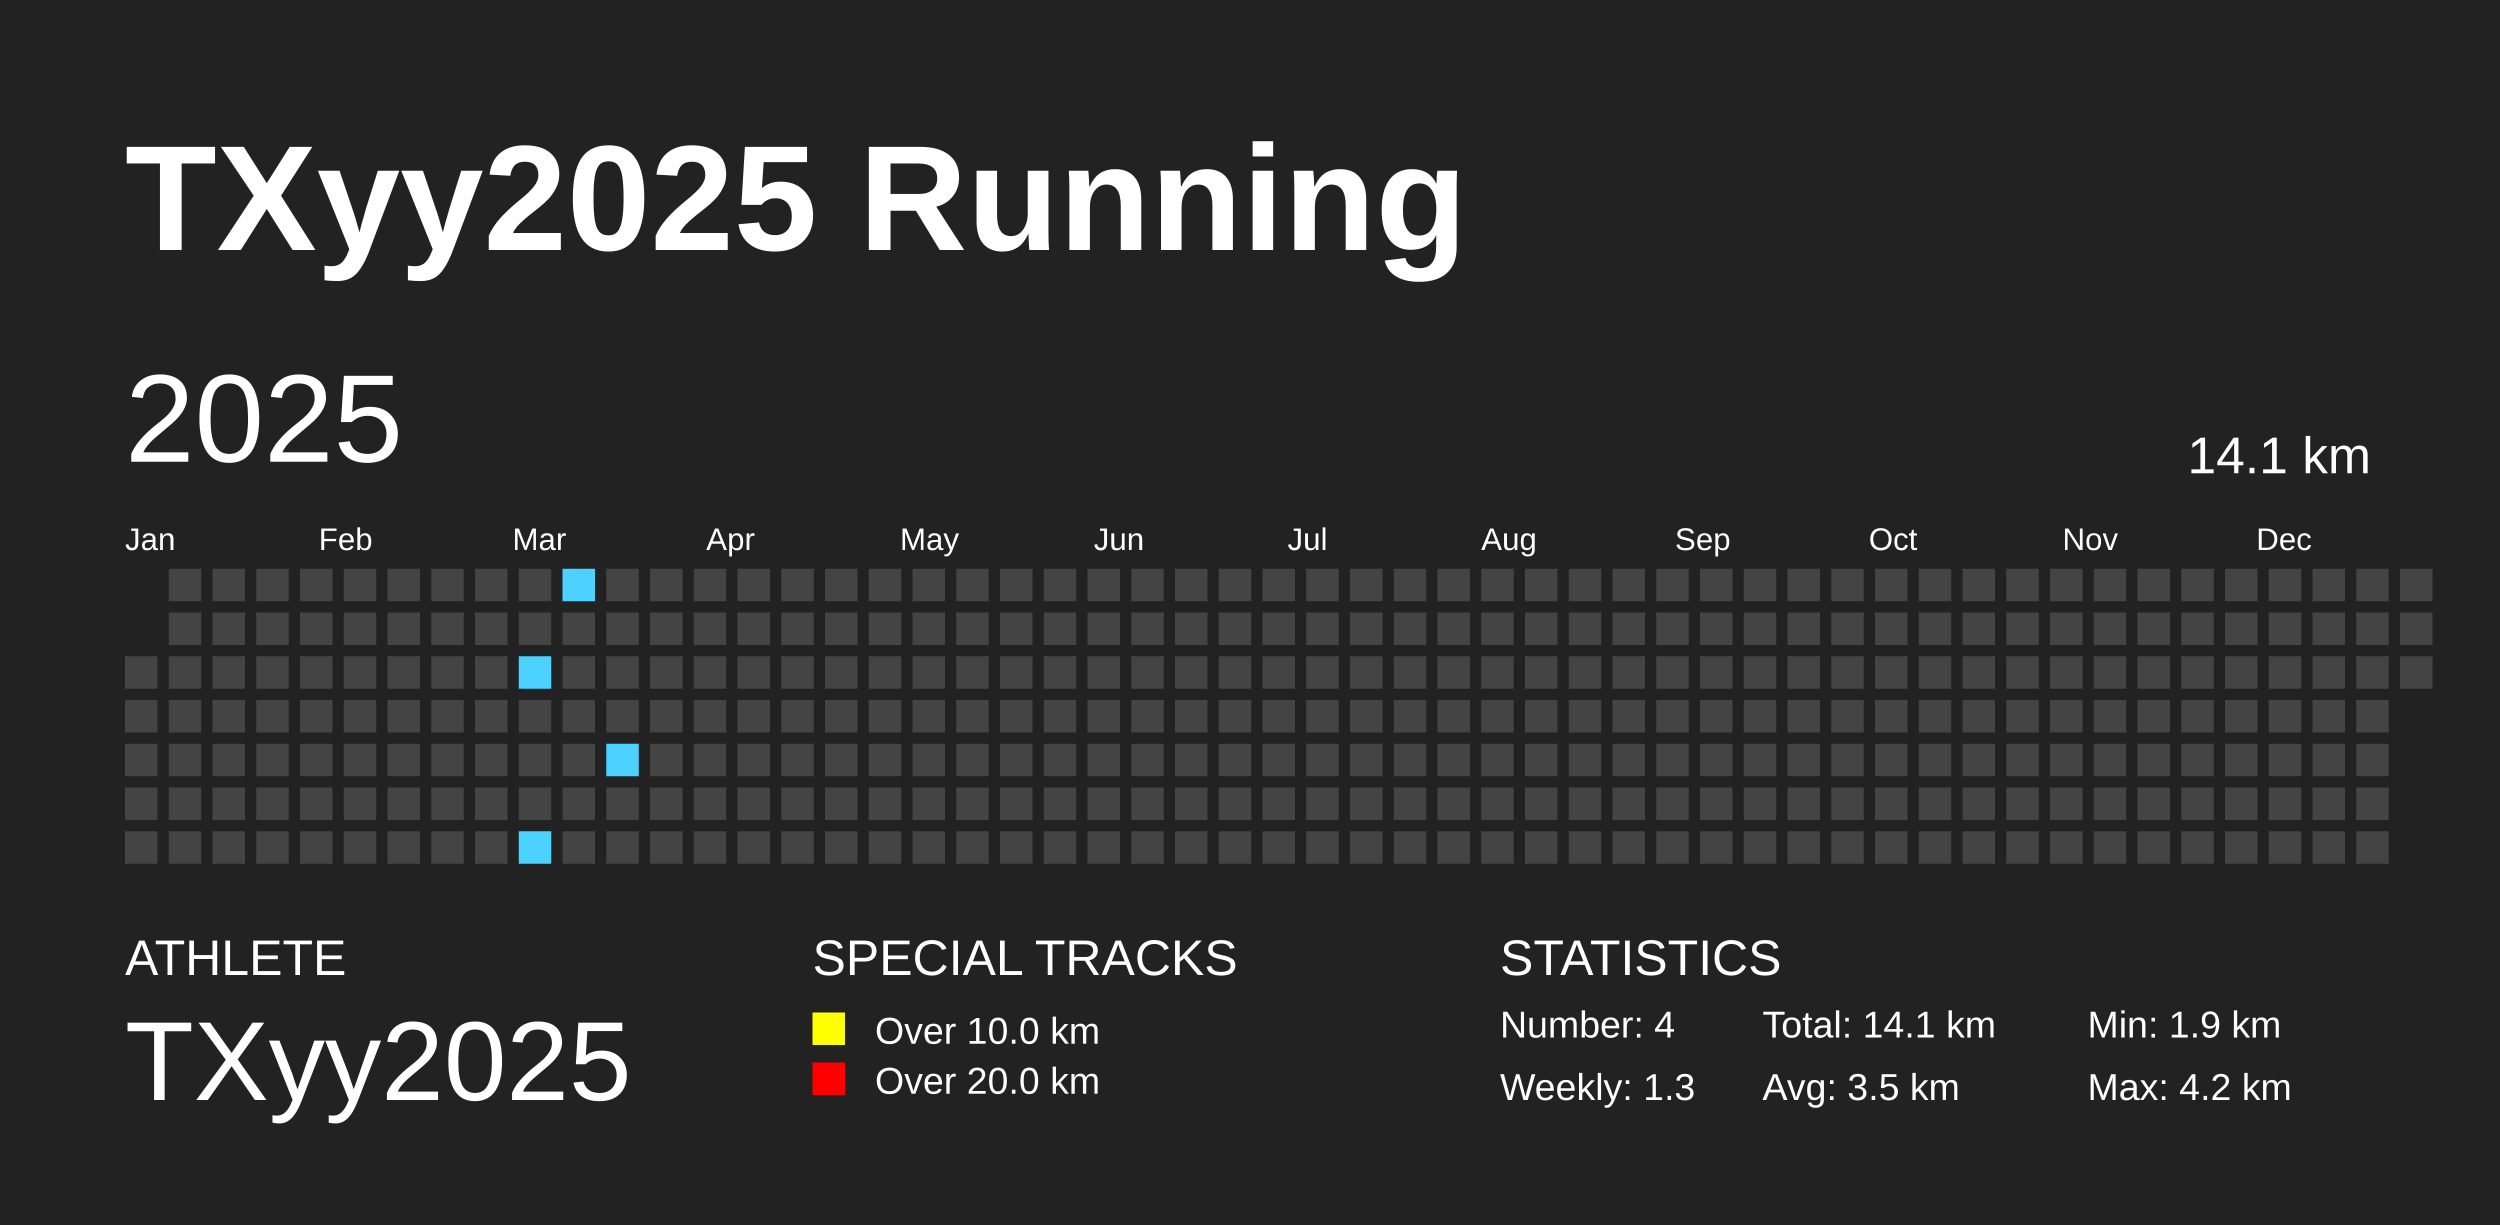
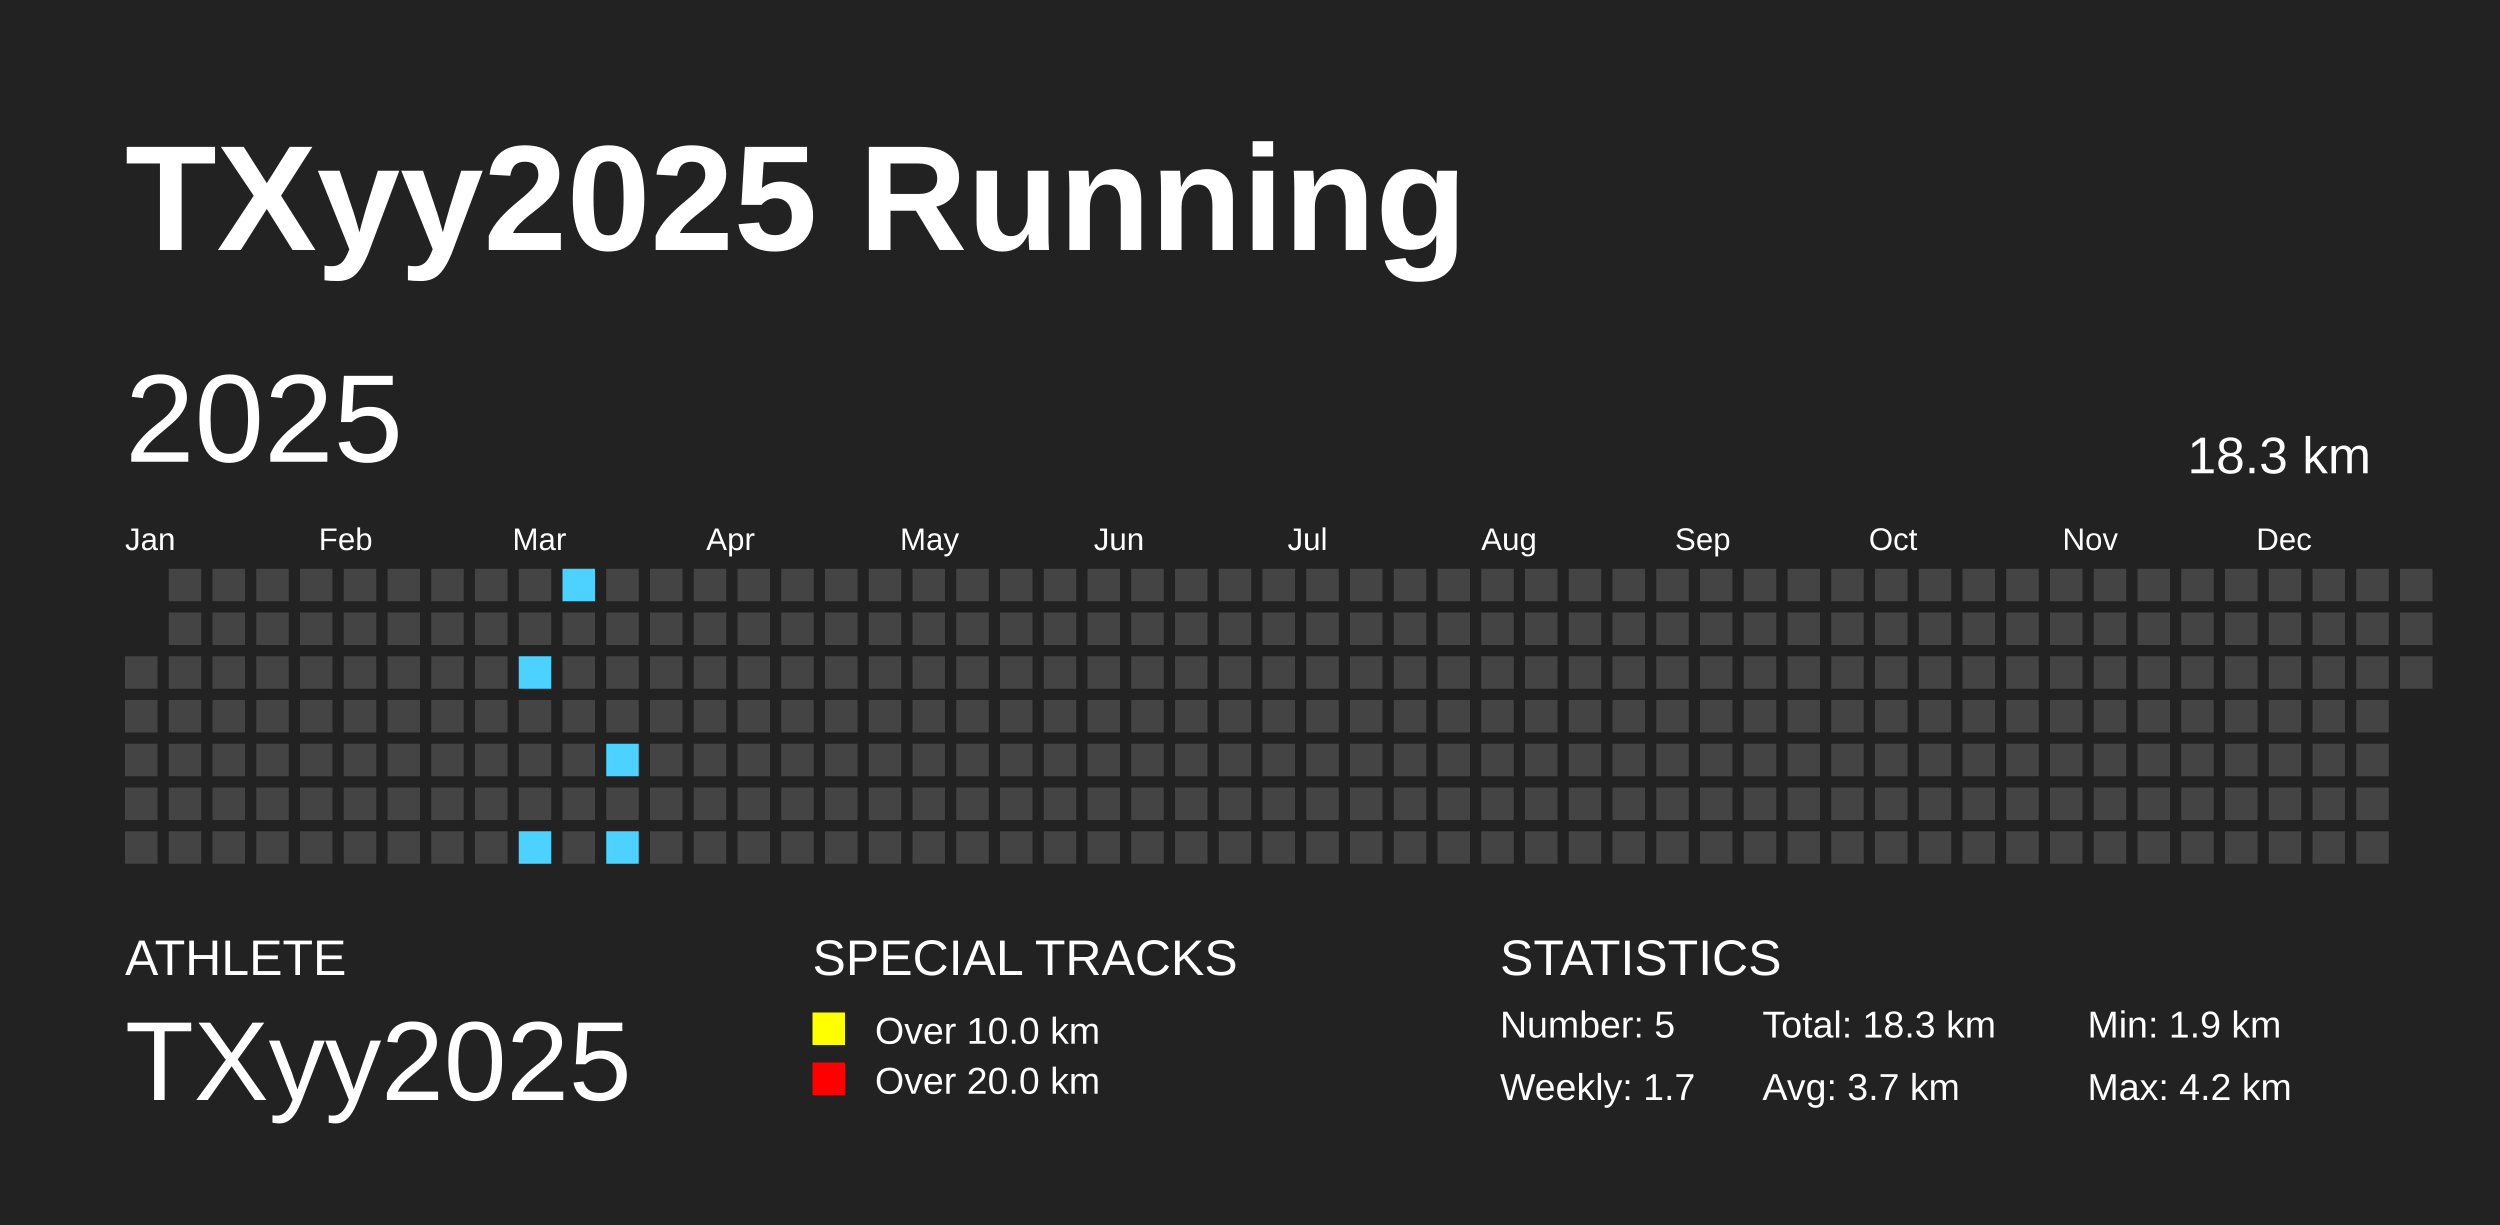
<svg xmlns="http://www.w3.org/2000/svg" baseProfile="full" height="98mm" version="1.1" viewBox="0,0,200,98" width="200mm">
  <defs />
  <rect fill="#222222" height="98" width="200" x="0" y="0" />
  <text fill="#FFFFFF" style="font-size:12px; font-family:Arial; font-weight:bold;" x="10" y="20">TXyy2025 Running</text>
  <text fill="#FFFFFF" style="font-size:4px; font-family:Arial" x="10" y="78">ATHLETE</text>
  <text fill="#FFFFFF" style="font-size:9px; font-family:Arial" x="10" y="88">TXyy2025</text>
  <text fill="#FFFFFF" style="font-size:4px; font-family:Arial" x="65" y="78">SPECIAL TRACKS</text>
  <rect fill="yellow" height="2.6" width="2.6" x="65" y="81" />
  <text fill="#FFFFFF" style="font-size:3px; font-family:Arial" x="70" y="83.5">Over 10.0 km</text>
  <rect fill="red" height="2.6" width="2.6" x="65" y="85" />
  <text fill="#FFFFFF" style="font-size:3px; font-family:Arial" x="70" y="87.5">Over 20.0 km</text>
  <text fill="#FFFFFF" style="font-size:4px; font-family:Arial" x="120" y="78">STATISTICS</text>
-   <text fill="#FFFFFF" style="font-size:3px; font-family:Arial" x="120" y="83">Number: 4</text>
-   <text fill="#FFFFFF" style="font-size:3px; font-family:Arial" x="120" y="88">Weekly: 1.3</text>
-   <text fill="#FFFFFF" style="font-size:3px; font-family:Arial" x="141" y="83">Total: 14.1 km</text>
-   <text fill="#FFFFFF" style="font-size:3px; font-family:Arial" x="141" y="88">Avg: 3.5 km</text>
+   <text fill="#FFFFFF" style="font-size:3px; font-family:Arial" x="120" y="83">Number: 5</text>
+   <text fill="#FFFFFF" style="font-size:3px; font-family:Arial" x="120" y="88">Weekly: 1.7</text>
+   <text fill="#FFFFFF" style="font-size:3px; font-family:Arial" x="141" y="83">Total: 18.3 km</text>
+   <text fill="#FFFFFF" style="font-size:3px; font-family:Arial" x="141" y="88">Avg: 3.7 km</text>
  <text fill="#FFFFFF" style="font-size:3px; font-family:Arial" x="167" y="83">Min: 1.9 km</text>
  <text fill="#FFFFFF" style="font-size:3px; font-family:Arial" x="167" y="88">Max: 4.2 km</text>
  <text dominant-baseline="hanging" fill="#FFFFFF" style="font-size:10.0px; font-family:Arial;" x="10" y="30">2025</text>
-   <text dominant-baseline="hanging" fill="#FFFFFF" style="font-size:4.125px; font-family:Arial;" x="175" y="35">14.1 km</text>
+   <text dominant-baseline="hanging" fill="#FFFFFF" style="font-size:4.125px; font-family:Arial;" x="175" y="35">18.3 km</text>
  <text fill="#FFFFFF" style="font-size:2.5px; font-family:Arial" x="10.0" y="44">Jan</text>
  <text fill="#FFFFFF" style="font-size:2.5px; font-family:Arial" x="25.5" y="44">Feb</text>
  <text fill="#FFFFFF" style="font-size:2.5px; font-family:Arial" x="41.0" y="44">Mar</text>
  <text fill="#FFFFFF" style="font-size:2.5px; font-family:Arial" x="56.5" y="44">Apr</text>
  <text fill="#FFFFFF" style="font-size:2.5px; font-family:Arial" x="72.0" y="44">May</text>
  <text fill="#FFFFFF" style="font-size:2.5px; font-family:Arial" x="87.5" y="44">Jun</text>
  <text fill="#FFFFFF" style="font-size:2.5px; font-family:Arial" x="103.0" y="44">Jul</text>
  <text fill="#FFFFFF" style="font-size:2.5px; font-family:Arial" x="118.5" y="44">Aug</text>
  <text fill="#FFFFFF" style="font-size:2.5px; font-family:Arial" x="134.0" y="44">Sep</text>
  <text fill="#FFFFFF" style="font-size:2.5px; font-family:Arial" x="149.5" y="44">Oct</text>
  <text fill="#FFFFFF" style="font-size:2.5px; font-family:Arial" x="165.0" y="44">Nov</text>
  <text fill="#FFFFFF" style="font-size:2.5px; font-family:Arial" x="180.5" y="44">Dec</text>
  <rect fill="#444444" height="2.6" width="2.6" x="10.0" y="52.5" />
  <rect fill="#444444" height="2.6" width="2.6" x="10.0" y="56.0" />
  <rect fill="#444444" height="2.6" width="2.6" x="10.0" y="59.5" />
  <rect fill="#444444" height="2.6" width="2.6" x="10.0" y="63.0" />
  <rect fill="#444444" height="2.6" width="2.6" x="10.0" y="66.5" />
  <rect fill="#444444" height="2.6" width="2.6" x="13.5" y="45.5" />
  <rect fill="#444444" height="2.6" width="2.6" x="13.5" y="49.0" />
  <rect fill="#444444" height="2.6" width="2.6" x="13.5" y="52.5" />
  <rect fill="#444444" height="2.6" width="2.6" x="13.5" y="56.0" />
  <rect fill="#444444" height="2.6" width="2.6" x="13.5" y="59.5" />
  <rect fill="#444444" height="2.6" width="2.6" x="13.5" y="63.0" />
  <rect fill="#444444" height="2.6" width="2.6" x="13.5" y="66.5" />
  <rect fill="#444444" height="2.6" width="2.6" x="17.0" y="45.5" />
  <rect fill="#444444" height="2.6" width="2.6" x="17.0" y="49.0" />
  <rect fill="#444444" height="2.6" width="2.6" x="17.0" y="52.5" />
  <rect fill="#444444" height="2.6" width="2.6" x="17.0" y="56.0" />
  <rect fill="#444444" height="2.6" width="2.6" x="17.0" y="59.5" />
  <rect fill="#444444" height="2.6" width="2.6" x="17.0" y="63.0" />
  <rect fill="#444444" height="2.6" width="2.6" x="17.0" y="66.5" />
  <rect fill="#444444" height="2.6" width="2.6" x="20.5" y="45.5" />
  <rect fill="#444444" height="2.6" width="2.6" x="20.5" y="49.0" />
  <rect fill="#444444" height="2.6" width="2.6" x="20.5" y="52.5" />
  <rect fill="#444444" height="2.6" width="2.6" x="20.5" y="56.0" />
  <rect fill="#444444" height="2.6" width="2.6" x="20.5" y="59.5" />
  <rect fill="#444444" height="2.6" width="2.6" x="20.5" y="63.0" />
  <rect fill="#444444" height="2.6" width="2.6" x="20.5" y="66.5" />
  <rect fill="#444444" height="2.6" width="2.6" x="24.0" y="45.5" />
  <rect fill="#444444" height="2.6" width="2.6" x="24.0" y="49.0" />
  <rect fill="#444444" height="2.6" width="2.6" x="24.0" y="52.5" />
  <rect fill="#444444" height="2.6" width="2.6" x="24.0" y="56.0" />
  <rect fill="#444444" height="2.6" width="2.6" x="24.0" y="59.5" />
  <rect fill="#444444" height="2.6" width="2.6" x="24.0" y="63.0" />
  <rect fill="#444444" height="2.6" width="2.6" x="24.0" y="66.5" />
  <rect fill="#444444" height="2.6" width="2.6" x="27.5" y="45.5" />
  <rect fill="#444444" height="2.6" width="2.6" x="27.5" y="49.0" />
  <rect fill="#444444" height="2.6" width="2.6" x="27.5" y="52.5" />
  <rect fill="#444444" height="2.6" width="2.6" x="27.5" y="56.0" />
  <rect fill="#444444" height="2.6" width="2.6" x="27.5" y="59.5" />
  <rect fill="#444444" height="2.6" width="2.6" x="27.5" y="63.0" />
  <rect fill="#444444" height="2.6" width="2.6" x="27.5" y="66.5" />
  <rect fill="#444444" height="2.6" width="2.6" x="31.0" y="45.5" />
  <rect fill="#444444" height="2.6" width="2.6" x="31.0" y="49.0" />
  <rect fill="#444444" height="2.6" width="2.6" x="31.0" y="52.5" />
  <rect fill="#444444" height="2.6" width="2.6" x="31.0" y="56.0" />
  <rect fill="#444444" height="2.6" width="2.6" x="31.0" y="59.5" />
  <rect fill="#444444" height="2.6" width="2.6" x="31.0" y="63.0" />
  <rect fill="#444444" height="2.6" width="2.6" x="31.0" y="66.5" />
  <rect fill="#444444" height="2.6" width="2.6" x="34.5" y="45.5" />
  <rect fill="#444444" height="2.6" width="2.6" x="34.5" y="49.0" />
  <rect fill="#444444" height="2.6" width="2.6" x="34.5" y="52.5" />
  <rect fill="#444444" height="2.6" width="2.6" x="34.5" y="56.0" />
  <rect fill="#444444" height="2.6" width="2.6" x="34.5" y="59.5" />
  <rect fill="#444444" height="2.6" width="2.6" x="34.5" y="63.0" />
  <rect fill="#444444" height="2.6" width="2.6" x="34.5" y="66.5" />
  <rect fill="#444444" height="2.6" width="2.6" x="38.0" y="45.5" />
  <rect fill="#444444" height="2.6" width="2.6" x="38.0" y="49.0" />
  <rect fill="#444444" height="2.6" width="2.6" x="38.0" y="52.5" />
  <rect fill="#444444" height="2.6" width="2.6" x="38.0" y="56.0" />
  <rect fill="#444444" height="2.6" width="2.6" x="38.0" y="59.5" />
  <rect fill="#444444" height="2.6" width="2.6" x="38.0" y="63.0" />
  <rect fill="#444444" height="2.6" width="2.6" x="38.0" y="66.5" />
  <rect fill="#444444" height="2.6" width="2.6" x="41.5" y="45.5" />
  <rect fill="#444444" height="2.6" width="2.6" x="41.5" y="49.0" />
  <rect fill="#4DD2FF" height="2.6" width="2.6" x="41.5" y="52.5" />
  <rect fill="#444444" height="2.6" width="2.6" x="41.5" y="56.0" />
  <rect fill="#444444" height="2.6" width="2.6" x="41.5" y="59.5" />
  <rect fill="#444444" height="2.6" width="2.6" x="41.5" y="63.0" />
  <rect fill="#4DD2FF" height="2.6" width="2.6" x="41.5" y="66.5" />
  <rect fill="#4DD2FF" height="2.6" width="2.6" x="45.0" y="45.5" />
  <rect fill="#444444" height="2.6" width="2.6" x="45.0" y="49.0" />
  <rect fill="#444444" height="2.6" width="2.6" x="45.0" y="52.5" />
  <rect fill="#444444" height="2.6" width="2.6" x="45.0" y="56.0" />
  <rect fill="#444444" height="2.6" width="2.6" x="45.0" y="59.5" />
  <rect fill="#444444" height="2.6" width="2.6" x="45.0" y="63.0" />
  <rect fill="#444444" height="2.6" width="2.6" x="45.0" y="66.5" />
  <rect fill="#444444" height="2.6" width="2.6" x="48.5" y="45.5" />
  <rect fill="#444444" height="2.6" width="2.6" x="48.5" y="49.0" />
  <rect fill="#444444" height="2.6" width="2.6" x="48.5" y="52.5" />
  <rect fill="#444444" height="2.6" width="2.6" x="48.5" y="56.0" />
  <rect fill="#4DD2FF" height="2.6" width="2.6" x="48.5" y="59.5" />
  <rect fill="#444444" height="2.6" width="2.6" x="48.5" y="63.0" />
-   <rect fill="#444444" height="2.6" width="2.6" x="48.5" y="66.5" />
+   <rect fill="#4DD2FF" height="2.6" width="2.6" x="48.5" y="66.5" />
  <rect fill="#444444" height="2.6" width="2.6" x="52.0" y="45.5" />
  <rect fill="#444444" height="2.6" width="2.6" x="52.0" y="49.0" />
  <rect fill="#444444" height="2.6" width="2.6" x="52.0" y="52.5" />
  <rect fill="#444444" height="2.6" width="2.6" x="52.0" y="56.0" />
  <rect fill="#444444" height="2.6" width="2.6" x="52.0" y="59.5" />
  <rect fill="#444444" height="2.6" width="2.6" x="52.0" y="63.0" />
  <rect fill="#444444" height="2.6" width="2.6" x="52.0" y="66.5" />
  <rect fill="#444444" height="2.6" width="2.6" x="55.5" y="45.5" />
  <rect fill="#444444" height="2.6" width="2.6" x="55.5" y="49.0" />
  <rect fill="#444444" height="2.6" width="2.6" x="55.5" y="52.5" />
  <rect fill="#444444" height="2.6" width="2.6" x="55.5" y="56.0" />
  <rect fill="#444444" height="2.6" width="2.6" x="55.5" y="59.5" />
  <rect fill="#444444" height="2.6" width="2.6" x="55.5" y="63.0" />
  <rect fill="#444444" height="2.6" width="2.6" x="55.5" y="66.5" />
  <rect fill="#444444" height="2.6" width="2.6" x="59.0" y="45.5" />
  <rect fill="#444444" height="2.6" width="2.6" x="59.0" y="49.0" />
  <rect fill="#444444" height="2.6" width="2.6" x="59.0" y="52.5" />
  <rect fill="#444444" height="2.6" width="2.6" x="59.0" y="56.0" />
  <rect fill="#444444" height="2.6" width="2.6" x="59.0" y="59.5" />
  <rect fill="#444444" height="2.6" width="2.6" x="59.0" y="63.0" />
  <rect fill="#444444" height="2.6" width="2.6" x="59.0" y="66.5" />
  <rect fill="#444444" height="2.6" width="2.6" x="62.5" y="45.5" />
  <rect fill="#444444" height="2.6" width="2.6" x="62.5" y="49.0" />
  <rect fill="#444444" height="2.6" width="2.6" x="62.5" y="52.5" />
  <rect fill="#444444" height="2.6" width="2.6" x="62.5" y="56.0" />
  <rect fill="#444444" height="2.6" width="2.6" x="62.5" y="59.5" />
  <rect fill="#444444" height="2.6" width="2.6" x="62.5" y="63.0" />
  <rect fill="#444444" height="2.6" width="2.6" x="62.5" y="66.5" />
  <rect fill="#444444" height="2.6" width="2.6" x="66.0" y="45.5" />
  <rect fill="#444444" height="2.6" width="2.6" x="66.0" y="49.0" />
  <rect fill="#444444" height="2.6" width="2.6" x="66.0" y="52.5" />
  <rect fill="#444444" height="2.6" width="2.6" x="66.0" y="56.0" />
  <rect fill="#444444" height="2.6" width="2.6" x="66.0" y="59.5" />
  <rect fill="#444444" height="2.6" width="2.6" x="66.0" y="63.0" />
  <rect fill="#444444" height="2.6" width="2.6" x="66.0" y="66.5" />
  <rect fill="#444444" height="2.6" width="2.6" x="69.5" y="45.5" />
  <rect fill="#444444" height="2.6" width="2.6" x="69.5" y="49.0" />
  <rect fill="#444444" height="2.6" width="2.6" x="69.5" y="52.5" />
  <rect fill="#444444" height="2.6" width="2.6" x="69.5" y="56.0" />
  <rect fill="#444444" height="2.6" width="2.6" x="69.5" y="59.5" />
  <rect fill="#444444" height="2.6" width="2.6" x="69.5" y="63.0" />
  <rect fill="#444444" height="2.6" width="2.6" x="69.5" y="66.5" />
  <rect fill="#444444" height="2.6" width="2.6" x="73.0" y="45.5" />
  <rect fill="#444444" height="2.6" width="2.6" x="73.0" y="49.0" />
  <rect fill="#444444" height="2.6" width="2.6" x="73.0" y="52.5" />
  <rect fill="#444444" height="2.6" width="2.6" x="73.0" y="56.0" />
  <rect fill="#444444" height="2.6" width="2.6" x="73.0" y="59.5" />
  <rect fill="#444444" height="2.6" width="2.6" x="73.0" y="63.0" />
  <rect fill="#444444" height="2.6" width="2.6" x="73.0" y="66.5" />
  <rect fill="#444444" height="2.6" width="2.6" x="76.5" y="45.5" />
  <rect fill="#444444" height="2.6" width="2.6" x="76.5" y="49.0" />
  <rect fill="#444444" height="2.6" width="2.6" x="76.5" y="52.5" />
  <rect fill="#444444" height="2.6" width="2.6" x="76.5" y="56.0" />
  <rect fill="#444444" height="2.6" width="2.6" x="76.5" y="59.5" />
  <rect fill="#444444" height="2.6" width="2.6" x="76.5" y="63.0" />
  <rect fill="#444444" height="2.6" width="2.6" x="76.5" y="66.5" />
  <rect fill="#444444" height="2.6" width="2.6" x="80.0" y="45.5" />
  <rect fill="#444444" height="2.6" width="2.6" x="80.0" y="49.0" />
  <rect fill="#444444" height="2.6" width="2.6" x="80.0" y="52.5" />
  <rect fill="#444444" height="2.6" width="2.6" x="80.0" y="56.0" />
  <rect fill="#444444" height="2.6" width="2.6" x="80.0" y="59.5" />
  <rect fill="#444444" height="2.6" width="2.6" x="80.0" y="63.0" />
  <rect fill="#444444" height="2.6" width="2.6" x="80.0" y="66.5" />
  <rect fill="#444444" height="2.6" width="2.6" x="83.5" y="45.5" />
  <rect fill="#444444" height="2.6" width="2.6" x="83.5" y="49.0" />
  <rect fill="#444444" height="2.6" width="2.6" x="83.5" y="52.5" />
  <rect fill="#444444" height="2.6" width="2.6" x="83.5" y="56.0" />
  <rect fill="#444444" height="2.6" width="2.6" x="83.5" y="59.5" />
  <rect fill="#444444" height="2.6" width="2.6" x="83.5" y="63.0" />
  <rect fill="#444444" height="2.6" width="2.6" x="83.5" y="66.5" />
  <rect fill="#444444" height="2.6" width="2.6" x="87.0" y="45.5" />
  <rect fill="#444444" height="2.6" width="2.6" x="87.0" y="49.0" />
  <rect fill="#444444" height="2.6" width="2.6" x="87.0" y="52.5" />
  <rect fill="#444444" height="2.6" width="2.6" x="87.0" y="56.0" />
  <rect fill="#444444" height="2.6" width="2.6" x="87.0" y="59.5" />
  <rect fill="#444444" height="2.6" width="2.6" x="87.0" y="63.0" />
  <rect fill="#444444" height="2.6" width="2.6" x="87.0" y="66.5" />
  <rect fill="#444444" height="2.6" width="2.6" x="90.5" y="45.5" />
  <rect fill="#444444" height="2.6" width="2.6" x="90.5" y="49.0" />
  <rect fill="#444444" height="2.6" width="2.6" x="90.5" y="52.5" />
  <rect fill="#444444" height="2.6" width="2.6" x="90.5" y="56.0" />
  <rect fill="#444444" height="2.6" width="2.6" x="90.5" y="59.5" />
  <rect fill="#444444" height="2.6" width="2.6" x="90.5" y="63.0" />
  <rect fill="#444444" height="2.6" width="2.6" x="90.5" y="66.5" />
  <rect fill="#444444" height="2.6" width="2.6" x="94.0" y="45.5" />
  <rect fill="#444444" height="2.6" width="2.6" x="94.0" y="49.0" />
  <rect fill="#444444" height="2.6" width="2.6" x="94.0" y="52.5" />
  <rect fill="#444444" height="2.6" width="2.6" x="94.0" y="56.0" />
  <rect fill="#444444" height="2.6" width="2.6" x="94.0" y="59.5" />
  <rect fill="#444444" height="2.6" width="2.6" x="94.0" y="63.0" />
  <rect fill="#444444" height="2.6" width="2.6" x="94.0" y="66.5" />
  <rect fill="#444444" height="2.6" width="2.6" x="97.5" y="45.5" />
  <rect fill="#444444" height="2.6" width="2.6" x="97.5" y="49.0" />
  <rect fill="#444444" height="2.6" width="2.6" x="97.5" y="52.5" />
  <rect fill="#444444" height="2.6" width="2.6" x="97.5" y="56.0" />
  <rect fill="#444444" height="2.6" width="2.6" x="97.5" y="59.5" />
  <rect fill="#444444" height="2.6" width="2.6" x="97.5" y="63.0" />
  <rect fill="#444444" height="2.6" width="2.6" x="97.5" y="66.5" />
  <rect fill="#444444" height="2.6" width="2.6" x="101.0" y="45.5" />
  <rect fill="#444444" height="2.6" width="2.6" x="101.0" y="49.0" />
  <rect fill="#444444" height="2.6" width="2.6" x="101.0" y="52.5" />
  <rect fill="#444444" height="2.6" width="2.6" x="101.0" y="56.0" />
  <rect fill="#444444" height="2.6" width="2.6" x="101.0" y="59.5" />
  <rect fill="#444444" height="2.6" width="2.6" x="101.0" y="63.0" />
  <rect fill="#444444" height="2.6" width="2.6" x="101.0" y="66.5" />
  <rect fill="#444444" height="2.6" width="2.6" x="104.5" y="45.5" />
  <rect fill="#444444" height="2.6" width="2.6" x="104.5" y="49.0" />
  <rect fill="#444444" height="2.6" width="2.6" x="104.5" y="52.5" />
  <rect fill="#444444" height="2.6" width="2.6" x="104.5" y="56.0" />
  <rect fill="#444444" height="2.6" width="2.6" x="104.5" y="59.5" />
  <rect fill="#444444" height="2.6" width="2.6" x="104.5" y="63.0" />
  <rect fill="#444444" height="2.6" width="2.6" x="104.5" y="66.5" />
  <rect fill="#444444" height="2.6" width="2.6" x="108.0" y="45.5" />
  <rect fill="#444444" height="2.6" width="2.6" x="108.0" y="49.0" />
  <rect fill="#444444" height="2.6" width="2.6" x="108.0" y="52.5" />
  <rect fill="#444444" height="2.6" width="2.6" x="108.0" y="56.0" />
  <rect fill="#444444" height="2.6" width="2.6" x="108.0" y="59.5" />
  <rect fill="#444444" height="2.6" width="2.6" x="108.0" y="63.0" />
  <rect fill="#444444" height="2.6" width="2.6" x="108.0" y="66.5" />
  <rect fill="#444444" height="2.6" width="2.6" x="111.5" y="45.5" />
  <rect fill="#444444" height="2.6" width="2.6" x="111.5" y="49.0" />
  <rect fill="#444444" height="2.6" width="2.6" x="111.5" y="52.5" />
  <rect fill="#444444" height="2.6" width="2.6" x="111.5" y="56.0" />
  <rect fill="#444444" height="2.6" width="2.6" x="111.5" y="59.5" />
  <rect fill="#444444" height="2.6" width="2.6" x="111.5" y="63.0" />
  <rect fill="#444444" height="2.6" width="2.6" x="111.5" y="66.5" />
  <rect fill="#444444" height="2.6" width="2.6" x="115.0" y="45.5" />
  <rect fill="#444444" height="2.6" width="2.6" x="115.0" y="49.0" />
  <rect fill="#444444" height="2.6" width="2.6" x="115.0" y="52.5" />
  <rect fill="#444444" height="2.6" width="2.6" x="115.0" y="56.0" />
  <rect fill="#444444" height="2.6" width="2.6" x="115.0" y="59.5" />
  <rect fill="#444444" height="2.6" width="2.6" x="115.0" y="63.0" />
  <rect fill="#444444" height="2.6" width="2.6" x="115.0" y="66.5" />
  <rect fill="#444444" height="2.6" width="2.6" x="118.5" y="45.5" />
  <rect fill="#444444" height="2.6" width="2.6" x="118.5" y="49.0" />
  <rect fill="#444444" height="2.6" width="2.6" x="118.5" y="52.5" />
  <rect fill="#444444" height="2.6" width="2.6" x="118.5" y="56.0" />
  <rect fill="#444444" height="2.6" width="2.6" x="118.5" y="59.5" />
  <rect fill="#444444" height="2.6" width="2.6" x="118.5" y="63.0" />
  <rect fill="#444444" height="2.6" width="2.6" x="118.5" y="66.5" />
  <rect fill="#444444" height="2.6" width="2.6" x="122.0" y="45.5" />
  <rect fill="#444444" height="2.6" width="2.6" x="122.0" y="49.0" />
  <rect fill="#444444" height="2.6" width="2.6" x="122.0" y="52.5" />
  <rect fill="#444444" height="2.6" width="2.6" x="122.0" y="56.0" />
  <rect fill="#444444" height="2.6" width="2.6" x="122.0" y="59.5" />
  <rect fill="#444444" height="2.6" width="2.6" x="122.0" y="63.0" />
  <rect fill="#444444" height="2.6" width="2.6" x="122.0" y="66.5" />
  <rect fill="#444444" height="2.6" width="2.6" x="125.5" y="45.5" />
  <rect fill="#444444" height="2.6" width="2.6" x="125.5" y="49.0" />
  <rect fill="#444444" height="2.6" width="2.6" x="125.5" y="52.5" />
  <rect fill="#444444" height="2.6" width="2.6" x="125.5" y="56.0" />
  <rect fill="#444444" height="2.6" width="2.6" x="125.5" y="59.5" />
  <rect fill="#444444" height="2.6" width="2.6" x="125.5" y="63.0" />
  <rect fill="#444444" height="2.6" width="2.6" x="125.5" y="66.5" />
  <rect fill="#444444" height="2.6" width="2.6" x="129.0" y="45.5" />
  <rect fill="#444444" height="2.6" width="2.6" x="129.0" y="49.0" />
  <rect fill="#444444" height="2.6" width="2.6" x="129.0" y="52.5" />
  <rect fill="#444444" height="2.6" width="2.6" x="129.0" y="56.0" />
  <rect fill="#444444" height="2.6" width="2.6" x="129.0" y="59.5" />
  <rect fill="#444444" height="2.6" width="2.6" x="129.0" y="63.0" />
  <rect fill="#444444" height="2.6" width="2.6" x="129.0" y="66.5" />
  <rect fill="#444444" height="2.6" width="2.6" x="132.5" y="45.5" />
  <rect fill="#444444" height="2.6" width="2.6" x="132.5" y="49.0" />
  <rect fill="#444444" height="2.6" width="2.6" x="132.5" y="52.5" />
  <rect fill="#444444" height="2.6" width="2.6" x="132.5" y="56.0" />
  <rect fill="#444444" height="2.6" width="2.6" x="132.5" y="59.5" />
  <rect fill="#444444" height="2.6" width="2.6" x="132.5" y="63.0" />
  <rect fill="#444444" height="2.6" width="2.6" x="132.5" y="66.5" />
  <rect fill="#444444" height="2.6" width="2.6" x="136.0" y="45.5" />
  <rect fill="#444444" height="2.6" width="2.6" x="136.0" y="49.0" />
  <rect fill="#444444" height="2.6" width="2.6" x="136.0" y="52.5" />
  <rect fill="#444444" height="2.6" width="2.6" x="136.0" y="56.0" />
  <rect fill="#444444" height="2.6" width="2.6" x="136.0" y="59.5" />
  <rect fill="#444444" height="2.6" width="2.6" x="136.0" y="63.0" />
  <rect fill="#444444" height="2.6" width="2.6" x="136.0" y="66.5" />
  <rect fill="#444444" height="2.6" width="2.6" x="139.5" y="45.5" />
  <rect fill="#444444" height="2.6" width="2.6" x="139.5" y="49.0" />
  <rect fill="#444444" height="2.6" width="2.6" x="139.5" y="52.5" />
  <rect fill="#444444" height="2.6" width="2.6" x="139.5" y="56.0" />
  <rect fill="#444444" height="2.6" width="2.6" x="139.5" y="59.5" />
  <rect fill="#444444" height="2.6" width="2.6" x="139.5" y="63.0" />
  <rect fill="#444444" height="2.6" width="2.6" x="139.5" y="66.5" />
  <rect fill="#444444" height="2.6" width="2.6" x="143.0" y="45.5" />
  <rect fill="#444444" height="2.6" width="2.6" x="143.0" y="49.0" />
  <rect fill="#444444" height="2.6" width="2.6" x="143.0" y="52.5" />
  <rect fill="#444444" height="2.6" width="2.6" x="143.0" y="56.0" />
  <rect fill="#444444" height="2.6" width="2.6" x="143.0" y="59.5" />
  <rect fill="#444444" height="2.6" width="2.6" x="143.0" y="63.0" />
  <rect fill="#444444" height="2.6" width="2.6" x="143.0" y="66.5" />
  <rect fill="#444444" height="2.6" width="2.6" x="146.5" y="45.5" />
  <rect fill="#444444" height="2.6" width="2.6" x="146.5" y="49.0" />
  <rect fill="#444444" height="2.6" width="2.6" x="146.5" y="52.5" />
  <rect fill="#444444" height="2.6" width="2.6" x="146.5" y="56.0" />
  <rect fill="#444444" height="2.6" width="2.6" x="146.5" y="59.5" />
  <rect fill="#444444" height="2.6" width="2.6" x="146.5" y="63.0" />
  <rect fill="#444444" height="2.6" width="2.6" x="146.5" y="66.5" />
  <rect fill="#444444" height="2.6" width="2.6" x="150.0" y="45.5" />
  <rect fill="#444444" height="2.6" width="2.6" x="150.0" y="49.0" />
  <rect fill="#444444" height="2.6" width="2.6" x="150.0" y="52.5" />
  <rect fill="#444444" height="2.6" width="2.6" x="150.0" y="56.0" />
  <rect fill="#444444" height="2.6" width="2.6" x="150.0" y="59.5" />
  <rect fill="#444444" height="2.6" width="2.6" x="150.0" y="63.0" />
  <rect fill="#444444" height="2.6" width="2.6" x="150.0" y="66.5" />
  <rect fill="#444444" height="2.6" width="2.6" x="153.5" y="45.5" />
  <rect fill="#444444" height="2.6" width="2.6" x="153.5" y="49.0" />
  <rect fill="#444444" height="2.6" width="2.6" x="153.5" y="52.5" />
  <rect fill="#444444" height="2.6" width="2.6" x="153.5" y="56.0" />
  <rect fill="#444444" height="2.6" width="2.6" x="153.5" y="59.5" />
  <rect fill="#444444" height="2.6" width="2.6" x="153.5" y="63.0" />
  <rect fill="#444444" height="2.6" width="2.6" x="153.5" y="66.5" />
  <rect fill="#444444" height="2.6" width="2.6" x="157.0" y="45.5" />
  <rect fill="#444444" height="2.6" width="2.6" x="157.0" y="49.0" />
  <rect fill="#444444" height="2.6" width="2.6" x="157.0" y="52.5" />
  <rect fill="#444444" height="2.6" width="2.6" x="157.0" y="56.0" />
  <rect fill="#444444" height="2.6" width="2.6" x="157.0" y="59.5" />
  <rect fill="#444444" height="2.6" width="2.6" x="157.0" y="63.0" />
  <rect fill="#444444" height="2.6" width="2.6" x="157.0" y="66.5" />
  <rect fill="#444444" height="2.6" width="2.6" x="160.5" y="45.5" />
  <rect fill="#444444" height="2.6" width="2.6" x="160.5" y="49.0" />
  <rect fill="#444444" height="2.6" width="2.6" x="160.5" y="52.5" />
  <rect fill="#444444" height="2.6" width="2.6" x="160.5" y="56.0" />
  <rect fill="#444444" height="2.6" width="2.6" x="160.5" y="59.5" />
  <rect fill="#444444" height="2.6" width="2.6" x="160.5" y="63.0" />
  <rect fill="#444444" height="2.6" width="2.6" x="160.5" y="66.5" />
  <rect fill="#444444" height="2.6" width="2.6" x="164.0" y="45.5" />
  <rect fill="#444444" height="2.6" width="2.6" x="164.0" y="49.0" />
  <rect fill="#444444" height="2.6" width="2.6" x="164.0" y="52.5" />
  <rect fill="#444444" height="2.6" width="2.6" x="164.0" y="56.0" />
  <rect fill="#444444" height="2.6" width="2.6" x="164.0" y="59.5" />
  <rect fill="#444444" height="2.6" width="2.6" x="164.0" y="63.0" />
  <rect fill="#444444" height="2.6" width="2.6" x="164.0" y="66.5" />
  <rect fill="#444444" height="2.6" width="2.6" x="167.5" y="45.5" />
  <rect fill="#444444" height="2.6" width="2.6" x="167.5" y="49.0" />
  <rect fill="#444444" height="2.6" width="2.6" x="167.5" y="52.5" />
  <rect fill="#444444" height="2.6" width="2.6" x="167.5" y="56.0" />
  <rect fill="#444444" height="2.6" width="2.6" x="167.5" y="59.5" />
  <rect fill="#444444" height="2.6" width="2.6" x="167.5" y="63.0" />
  <rect fill="#444444" height="2.6" width="2.6" x="167.5" y="66.5" />
  <rect fill="#444444" height="2.6" width="2.6" x="171.0" y="45.5" />
  <rect fill="#444444" height="2.6" width="2.6" x="171.0" y="49.0" />
  <rect fill="#444444" height="2.6" width="2.6" x="171.0" y="52.5" />
  <rect fill="#444444" height="2.6" width="2.6" x="171.0" y="56.0" />
  <rect fill="#444444" height="2.6" width="2.6" x="171.0" y="59.5" />
  <rect fill="#444444" height="2.6" width="2.6" x="171.0" y="63.0" />
  <rect fill="#444444" height="2.6" width="2.6" x="171.0" y="66.5" />
  <rect fill="#444444" height="2.6" width="2.6" x="174.5" y="45.5" />
  <rect fill="#444444" height="2.6" width="2.6" x="174.5" y="49.0" />
  <rect fill="#444444" height="2.6" width="2.6" x="174.5" y="52.5" />
  <rect fill="#444444" height="2.6" width="2.6" x="174.5" y="56.0" />
  <rect fill="#444444" height="2.6" width="2.6" x="174.5" y="59.5" />
  <rect fill="#444444" height="2.6" width="2.6" x="174.5" y="63.0" />
  <rect fill="#444444" height="2.6" width="2.6" x="174.5" y="66.5" />
  <rect fill="#444444" height="2.6" width="2.6" x="178.0" y="45.5" />
  <rect fill="#444444" height="2.6" width="2.6" x="178.0" y="49.0" />
  <rect fill="#444444" height="2.6" width="2.6" x="178.0" y="52.5" />
  <rect fill="#444444" height="2.6" width="2.6" x="178.0" y="56.0" />
  <rect fill="#444444" height="2.6" width="2.6" x="178.0" y="59.5" />
  <rect fill="#444444" height="2.6" width="2.6" x="178.0" y="63.0" />
  <rect fill="#444444" height="2.6" width="2.6" x="178.0" y="66.5" />
  <rect fill="#444444" height="2.6" width="2.6" x="181.5" y="45.5" />
  <rect fill="#444444" height="2.6" width="2.6" x="181.5" y="49.0" />
  <rect fill="#444444" height="2.6" width="2.6" x="181.5" y="52.5" />
  <rect fill="#444444" height="2.6" width="2.6" x="181.5" y="56.0" />
  <rect fill="#444444" height="2.6" width="2.6" x="181.5" y="59.5" />
  <rect fill="#444444" height="2.6" width="2.6" x="181.5" y="63.0" />
  <rect fill="#444444" height="2.6" width="2.6" x="181.5" y="66.5" />
  <rect fill="#444444" height="2.6" width="2.6" x="185.0" y="45.5" />
  <rect fill="#444444" height="2.6" width="2.6" x="185.0" y="49.0" />
  <rect fill="#444444" height="2.6" width="2.6" x="185.0" y="52.5" />
  <rect fill="#444444" height="2.6" width="2.6" x="185.0" y="56.0" />
  <rect fill="#444444" height="2.6" width="2.6" x="185.0" y="59.5" />
  <rect fill="#444444" height="2.6" width="2.6" x="185.0" y="63.0" />
  <rect fill="#444444" height="2.6" width="2.6" x="185.0" y="66.5" />
  <rect fill="#444444" height="2.6" width="2.6" x="188.5" y="45.5" />
  <rect fill="#444444" height="2.6" width="2.6" x="188.5" y="49.0" />
  <rect fill="#444444" height="2.6" width="2.6" x="188.5" y="52.5" />
  <rect fill="#444444" height="2.6" width="2.6" x="188.5" y="56.0" />
  <rect fill="#444444" height="2.6" width="2.6" x="188.5" y="59.5" />
  <rect fill="#444444" height="2.6" width="2.6" x="188.5" y="63.0" />
  <rect fill="#444444" height="2.6" width="2.6" x="188.5" y="66.5" />
  <rect fill="#444444" height="2.6" width="2.6" x="192.0" y="45.5" />
  <rect fill="#444444" height="2.6" width="2.6" x="192.0" y="49.0" />
  <rect fill="#444444" height="2.6" width="2.6" x="192.0" y="52.5" />
</svg>
